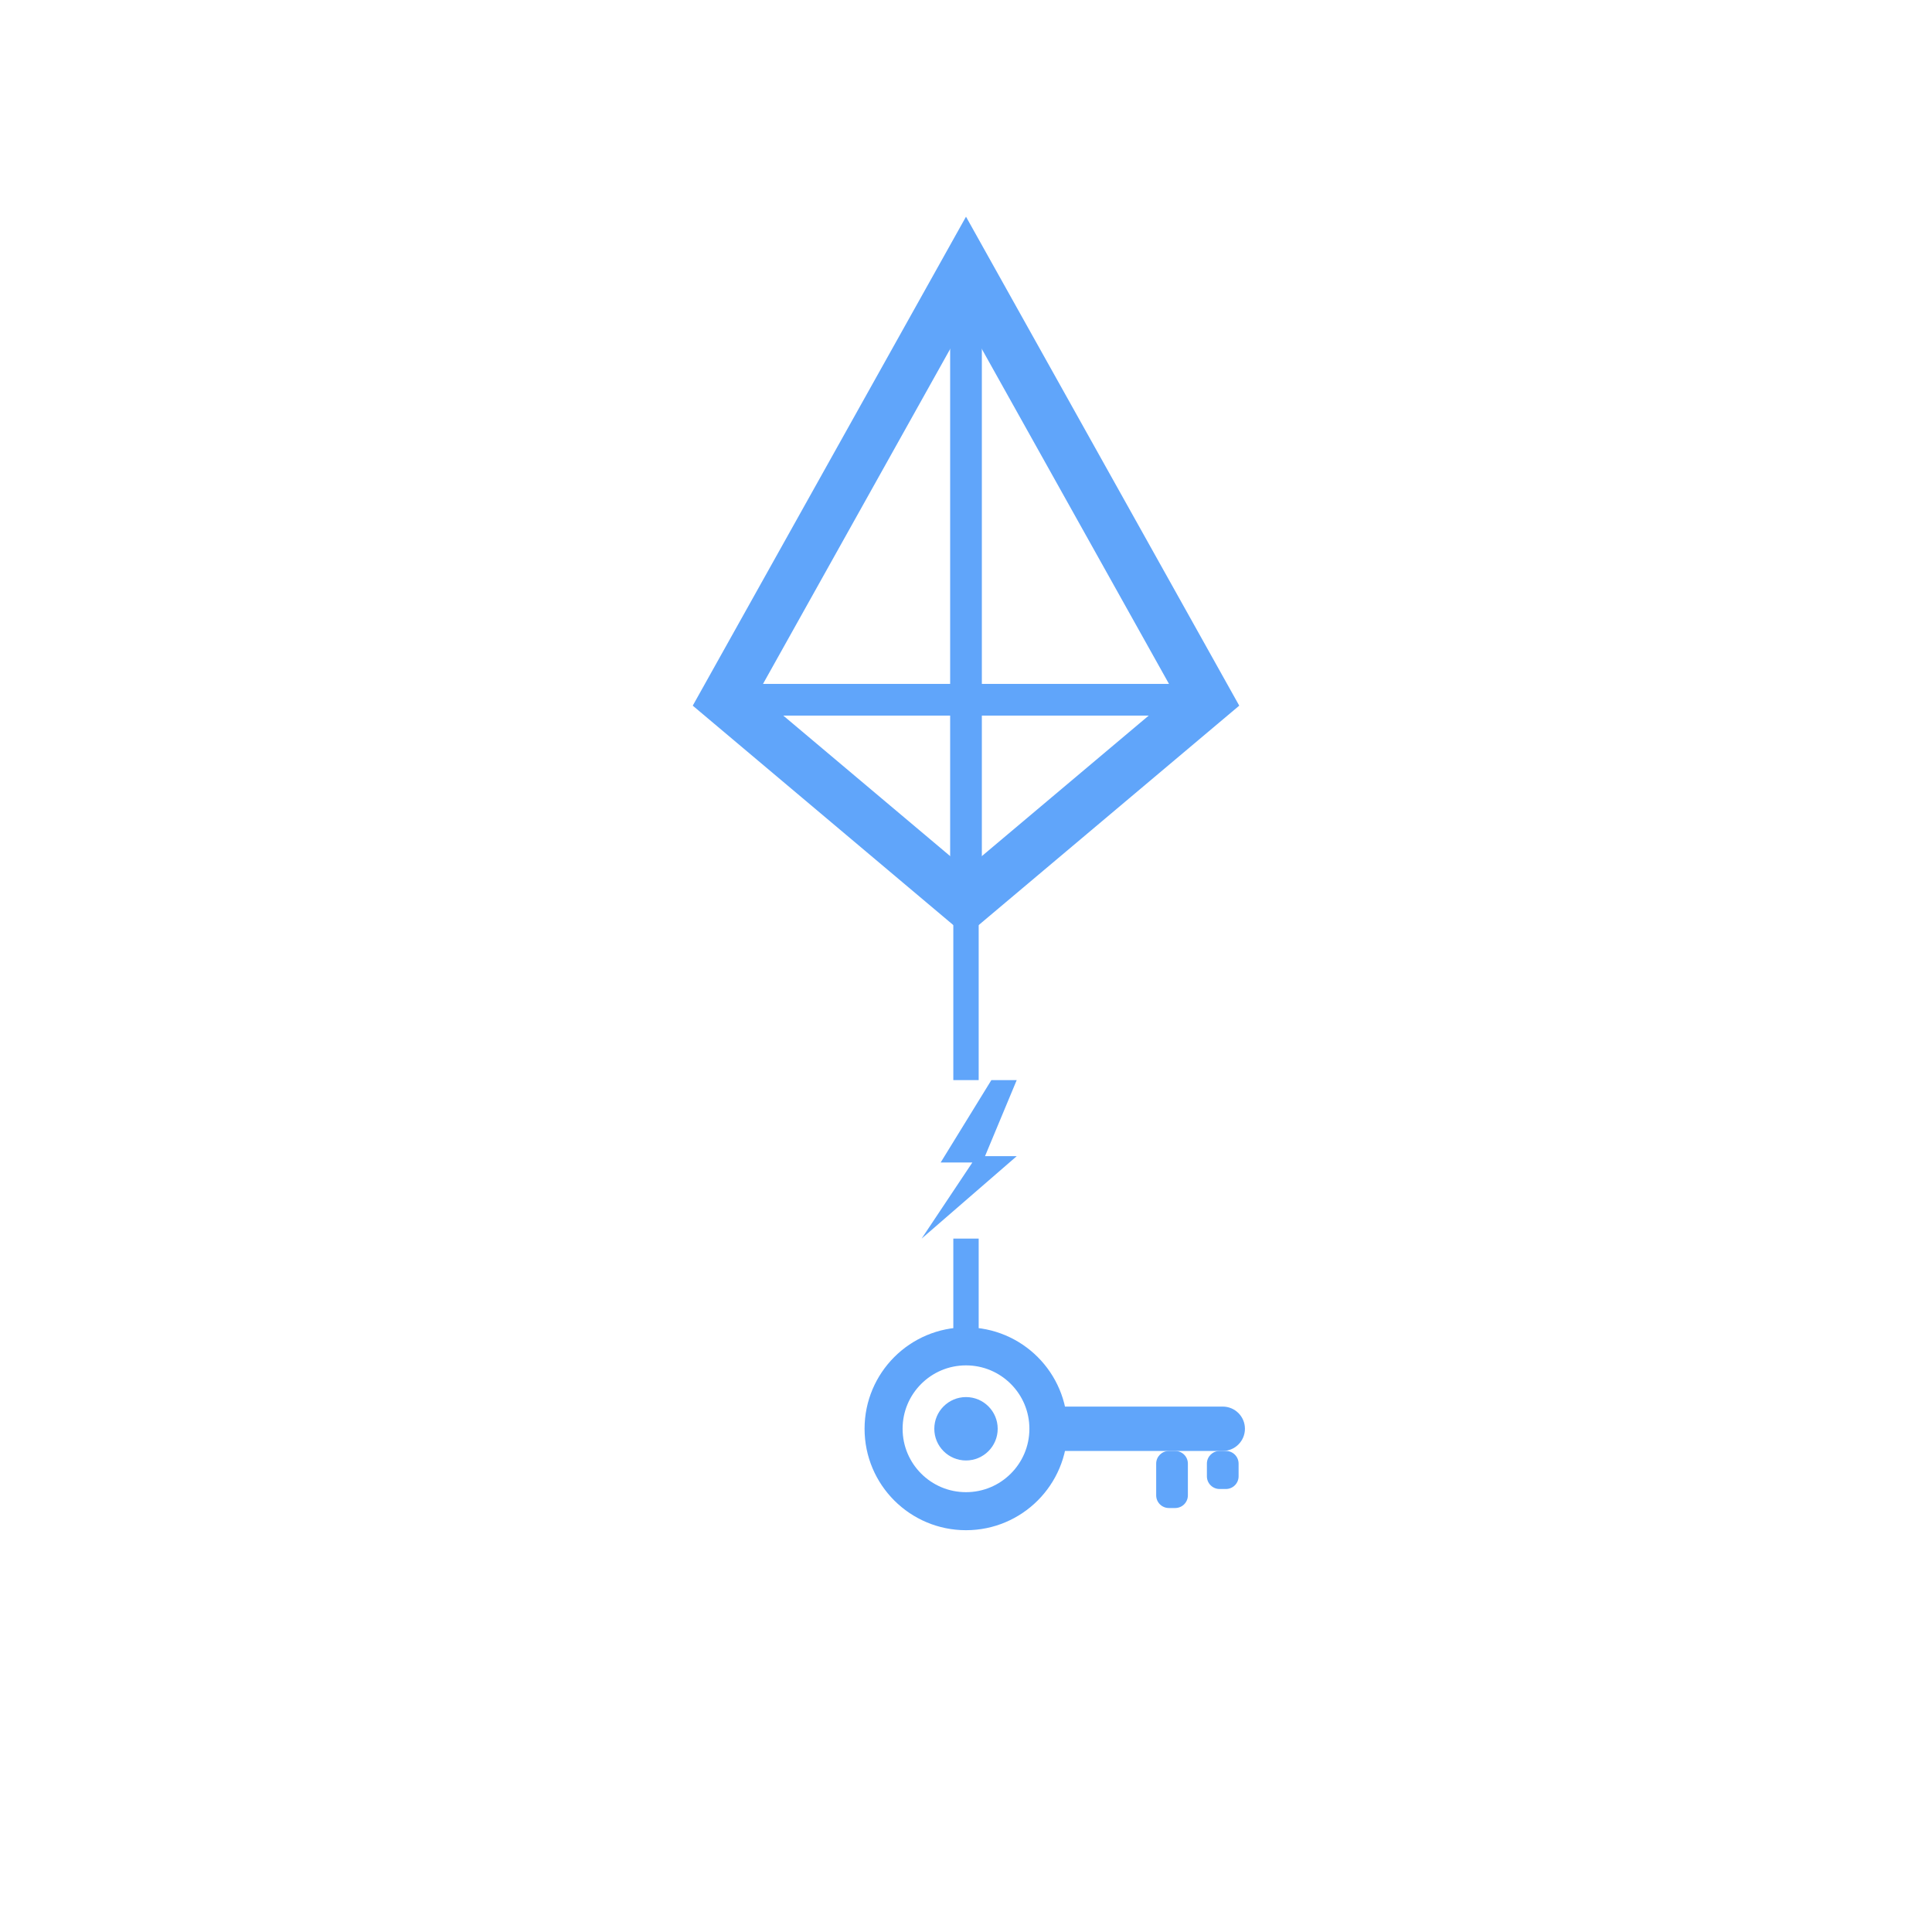
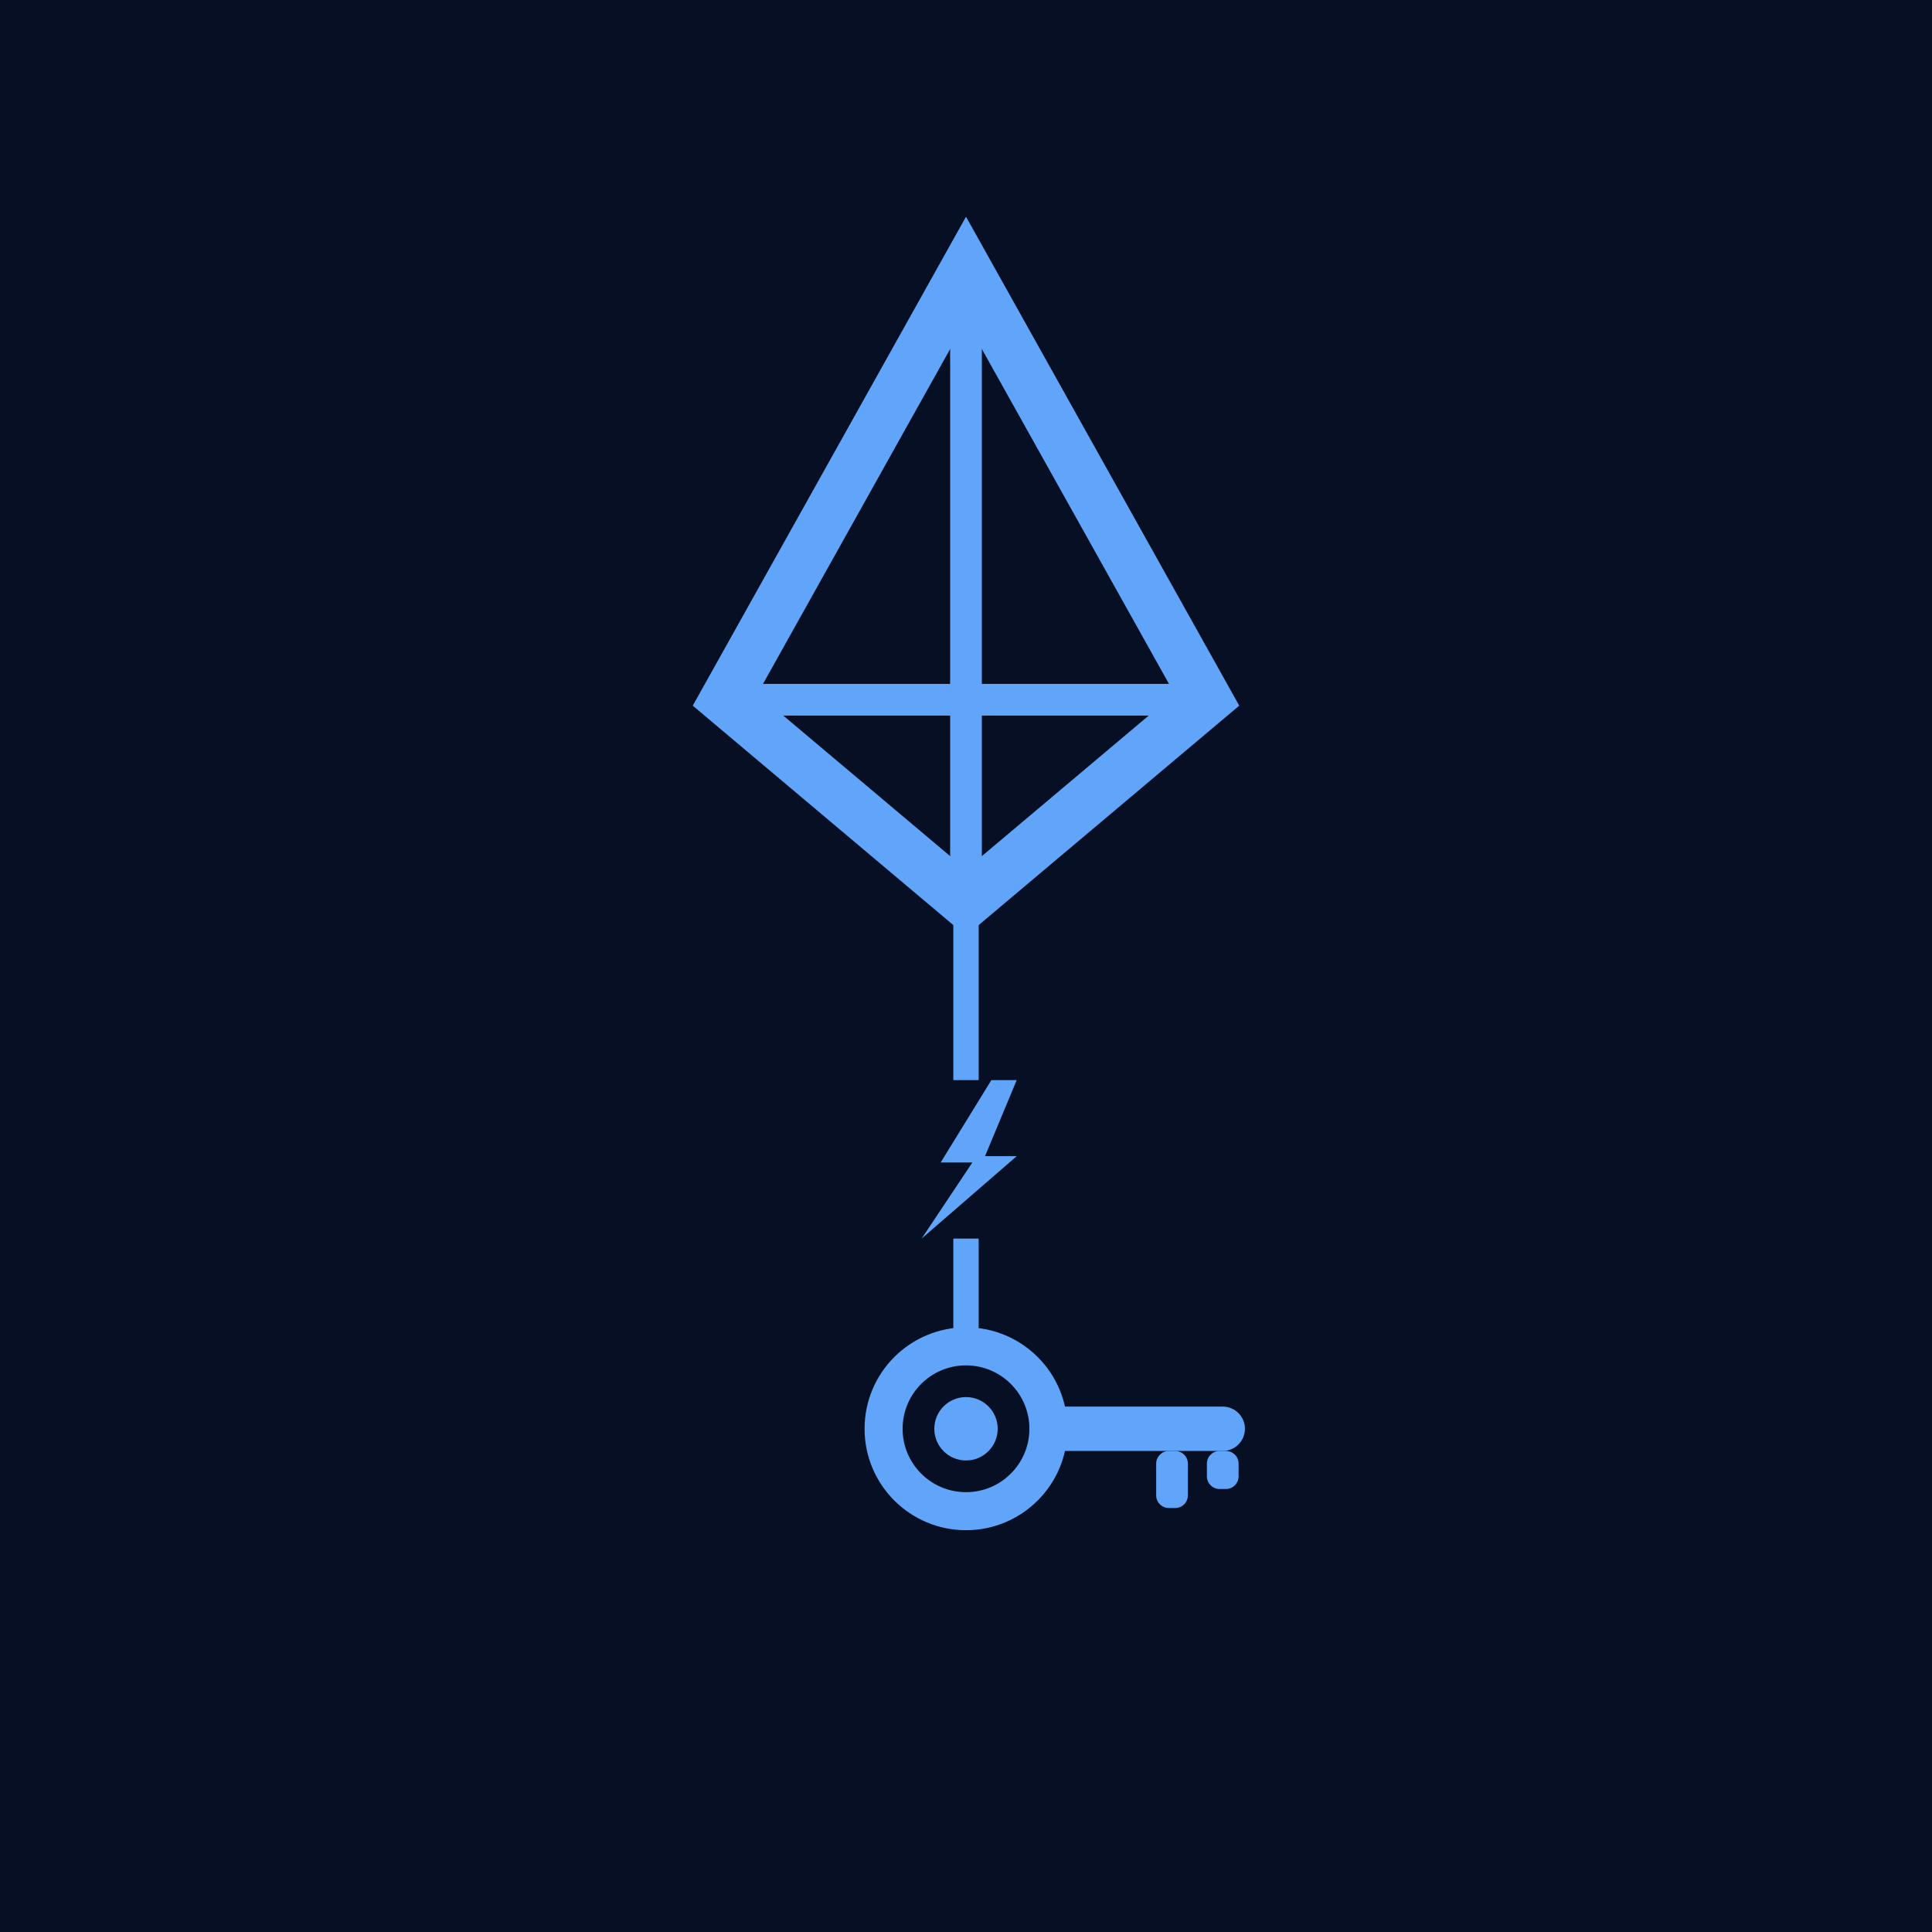
- <svg xmlns="http://www.w3.org/2000/svg" width="32" height="32" viewBox="0 0 32 32" fill="none">
+ <svg xmlns="http://www.w3.org/2000/svg" width="32" height="32" viewBox="0 0 32 32">
+   <rect x="0" y="0" width="32" height="32" fill="#070f24" />
  <g transform="translate(16,16) scale(0.105) translate(-110,-130)">
    <polygon points="110,20 148,88 110,120 72,88" fill="none" stroke="#60a5fa" stroke-width="8" />
    <line x1="72" y1="88" x2="148" y2="88" stroke="#60a5fa" stroke-width="5" />
    <line x1="110" y1="20" x2="110" y2="120" stroke="#60a5fa" stroke-width="5" />
    <line x1="110" y1="120" x2="110" y2="148" stroke="#60a5fa" stroke-width="4" />
    <polygon points="114,148 106,161 111,161 103,173 118,160 113,160 118,148" fill="#60a5fa" />
    <line x1="110" y1="173" x2="110" y2="190" stroke="#60a5fa" stroke-width="4" />
    <circle cx="110" cy="203" r="13" fill="none" stroke="#60a5fa" stroke-width="6" />
    <circle cx="110" cy="203" r="5" fill="#60a5fa" />
    <rect x="122" y="199.5" width="32" height="7" rx="3.5" fill="#60a5fa" />
    <rect x="140" y="206.5" width="5" height="9" rx="2" fill="#60a5fa" />
    <rect x="148" y="206.5" width="5" height="6" rx="2" fill="#60a5fa" />
  </g>
</svg>
